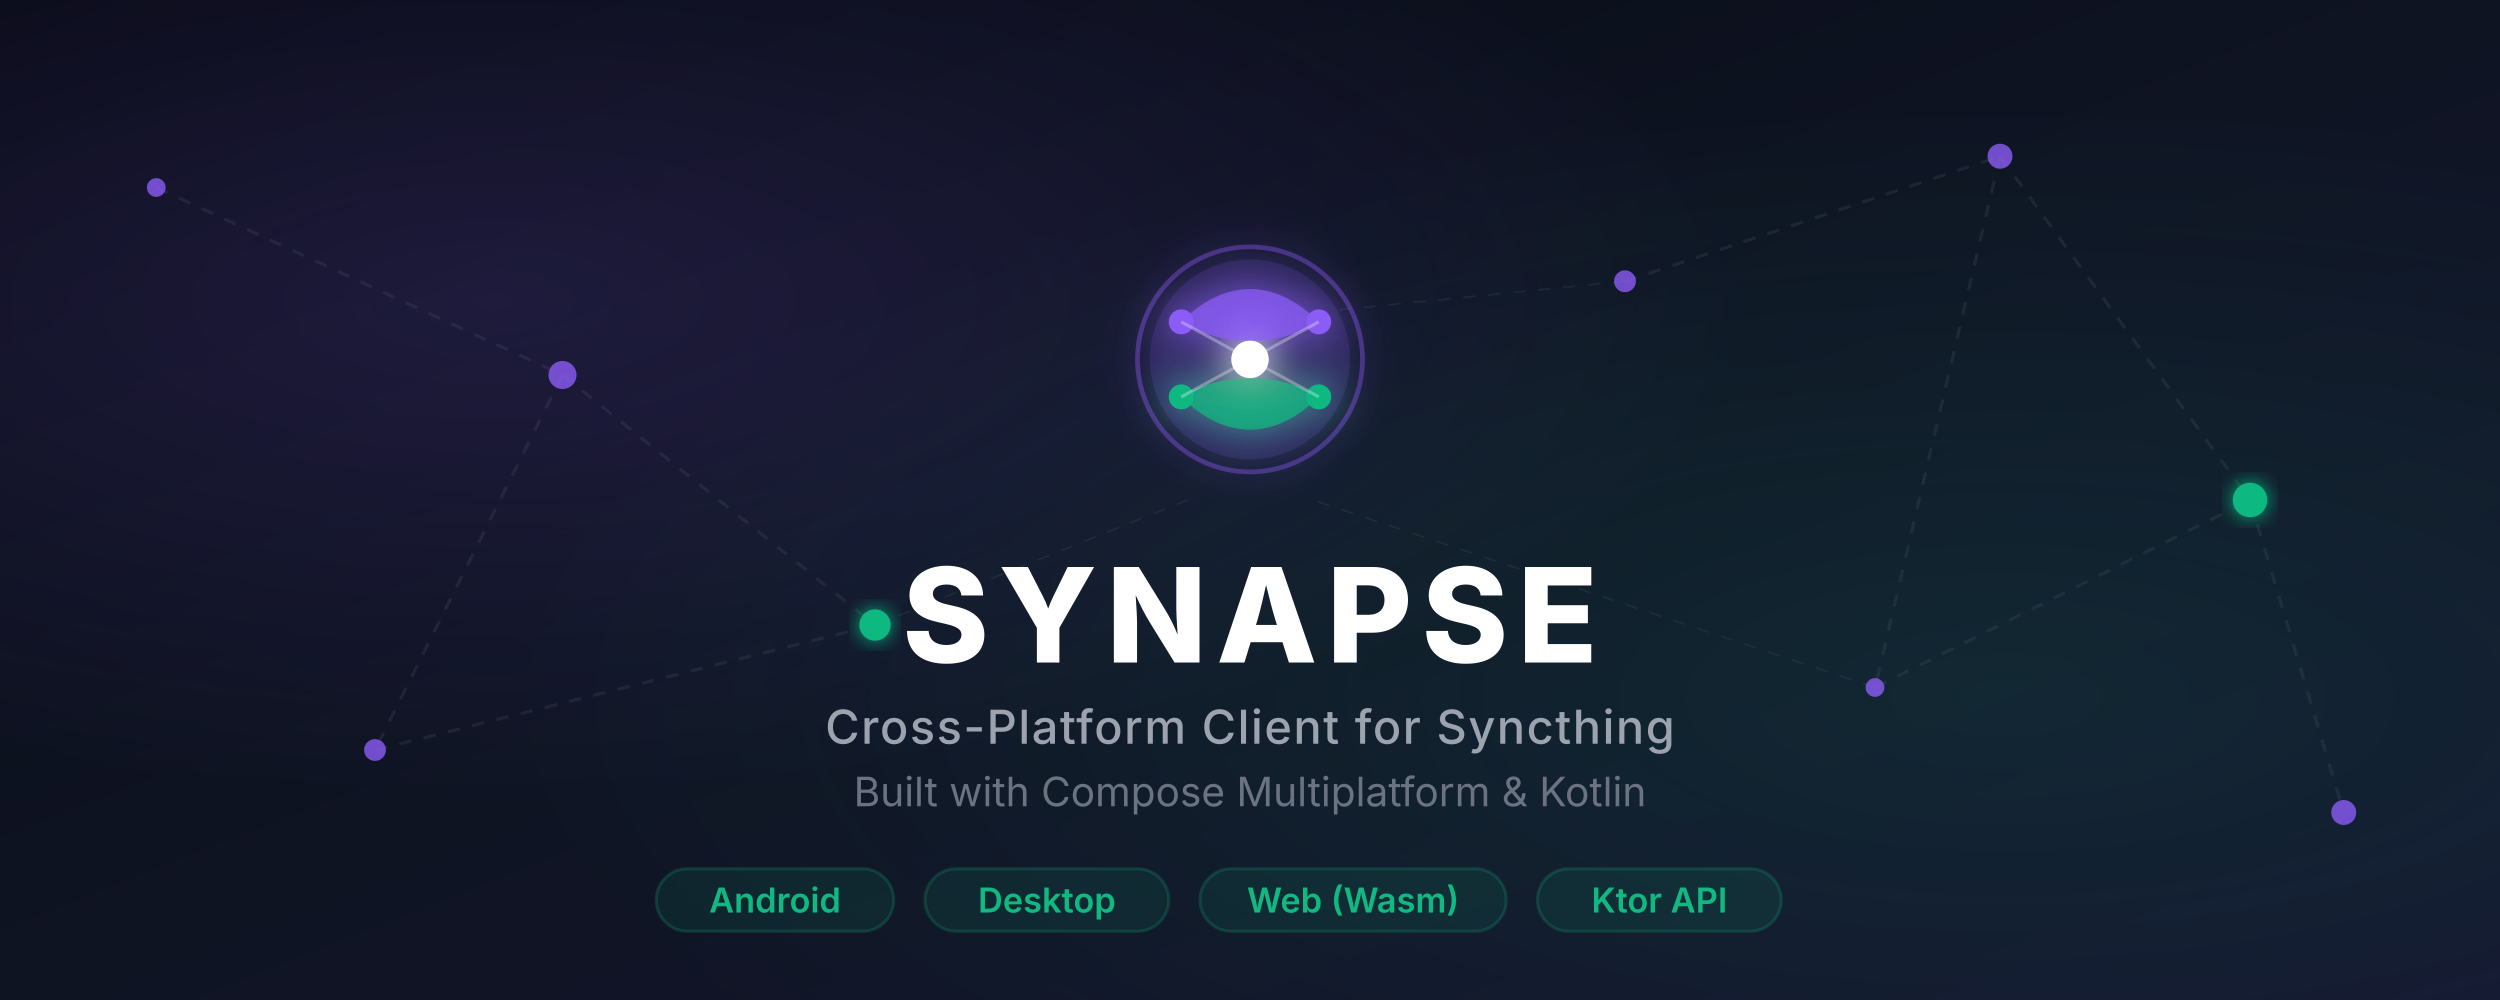
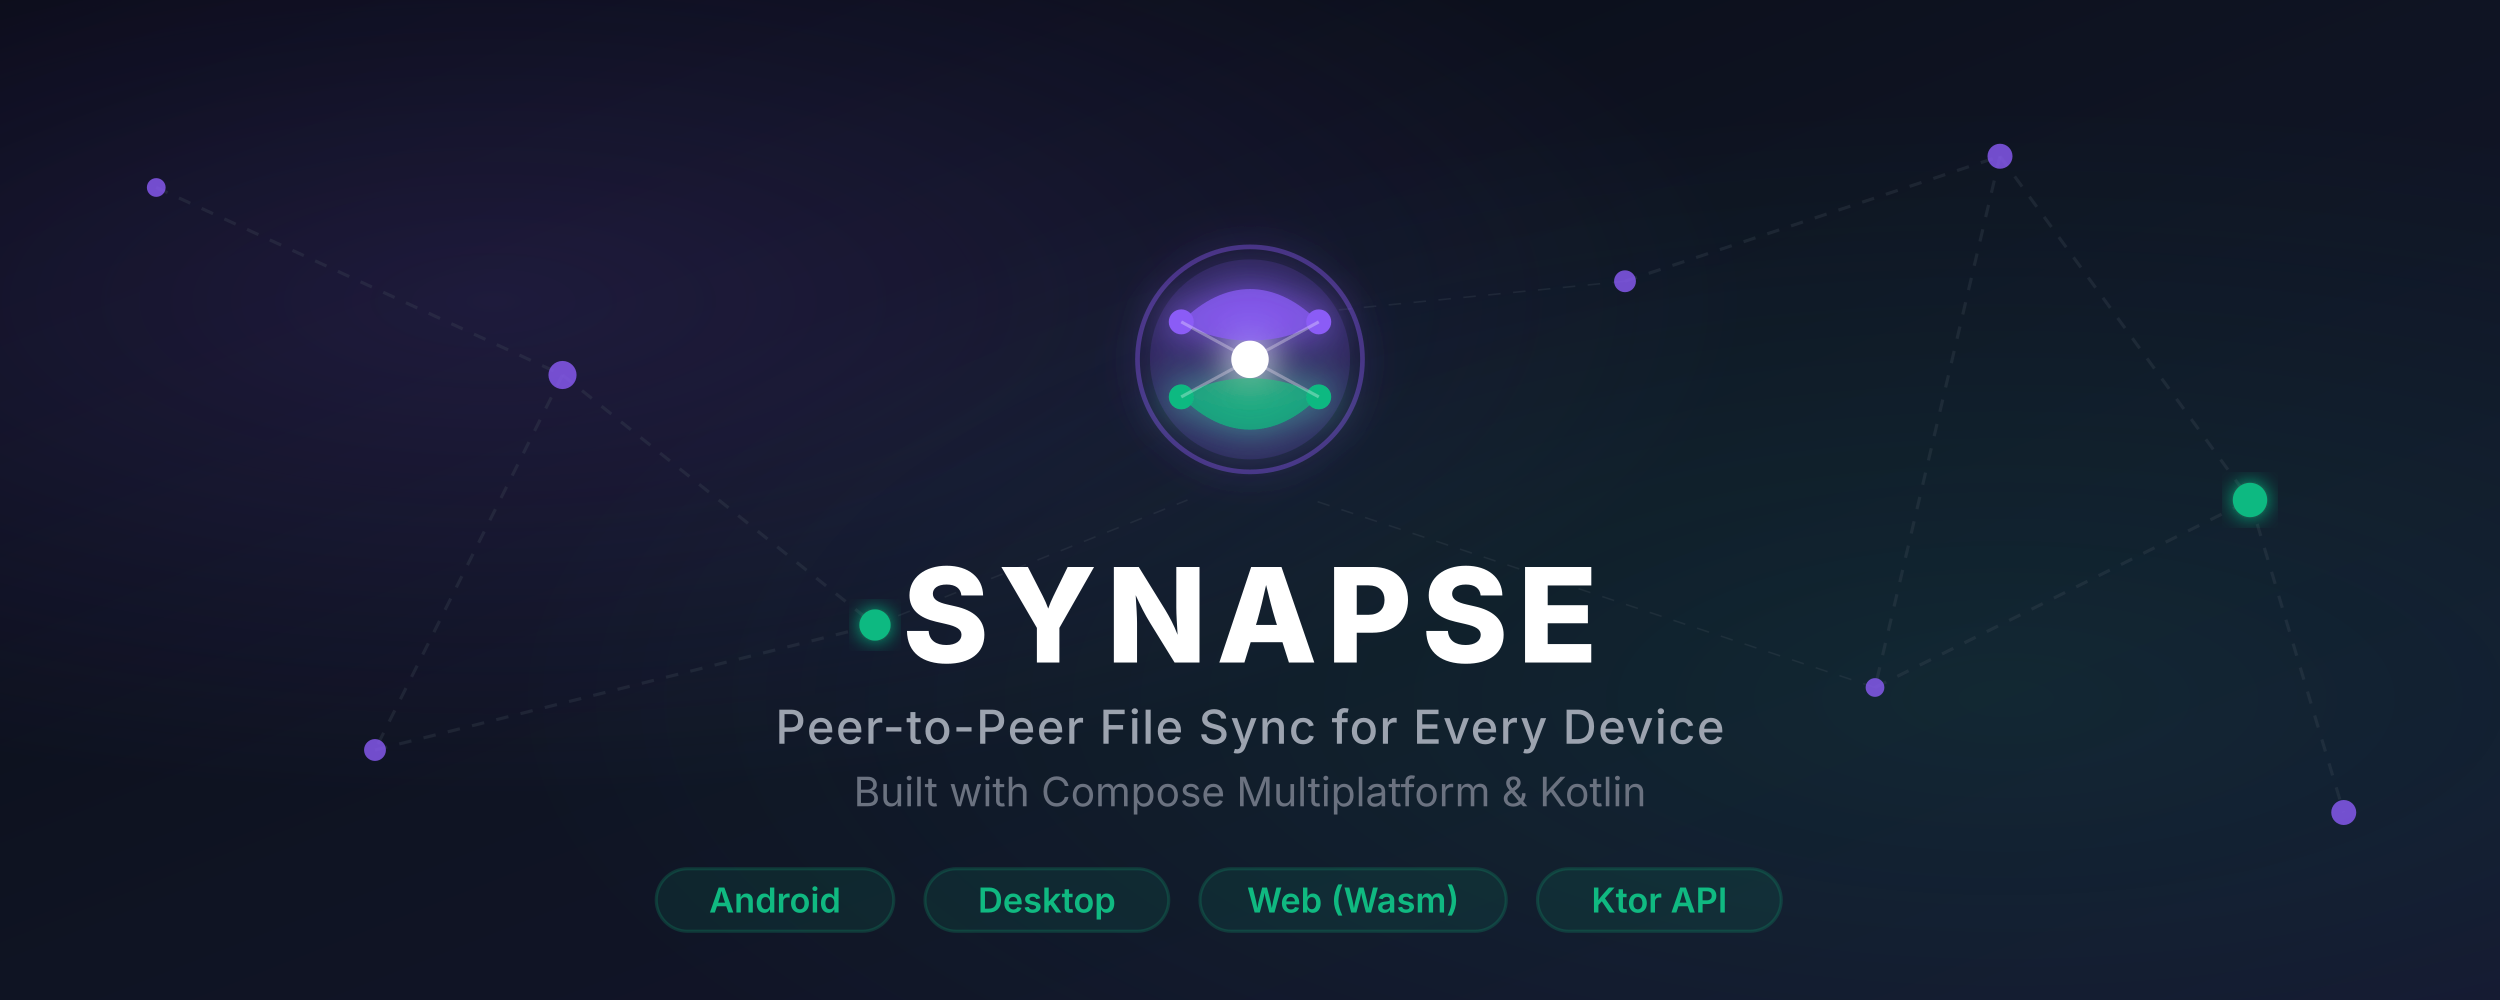
<svg xmlns="http://www.w3.org/2000/svg" viewBox="0 0 800 320" width="100%" height="100%">
  <defs>
    <linearGradient id="bg-grad" x1="0%" y1="0%" x2="100%" y2="100%">
      <stop offset="0%" stop-color="#070A13" />
      <stop offset="50%" stop-color="#0F1423" />
      <stop offset="100%" stop-color="#15132E" />
    </linearGradient>
    <radialGradient id="glow-purple" cx="20%" cy="30%" r="50%">
      <stop offset="0%" stop-color="#8B5CF6" stop-opacity="0.15" />
      <stop offset="100%" stop-color="#8B5CF6" stop-opacity="0" />
    </radialGradient>
    <radialGradient id="glow-emerald" cx="80%" cy="70%" r="60%">
      <stop offset="0%" stop-color="#10B981" stop-opacity="0.12" />
      <stop offset="100%" stop-color="#10B981" stop-opacity="0" />
    </radialGradient>
    <filter id="glow-logo" x="-20%" y="-20%" width="140%" height="140%">
      <feGaussianBlur stdDeviation="6" result="blur" />
      <feComposite in="SourceGraphic" in2="blur" operator="over" />
    </filter>
    <filter id="glow-node" x="-30%" y="-30%" width="160%" height="160%">
      <feGaussianBlur stdDeviation="3" result="blur" />
      <feComposite in="SourceGraphic" in2="blur" operator="over" />
    </filter>
  </defs>
  <style>
    .title { font-family: 'Outfit', 'Inter', system-ui, -apple-system, sans-serif; font-weight: 800; font-size: 42px; fill: #FFFFFF; letter-spacing: 3px; }
    .subtitle { font-family: 'Inter', system-ui, -apple-system, sans-serif; font-weight: 500; font-size: 15px; fill: #9CA3AF; letter-spacing: 0.5px; }
    .tagline { font-family: 'Inter', system-ui, -apple-system, sans-serif; font-weight: 400; font-size: 13px; fill: #6B7280; }
    .badge-text { font-family: 'Inter', system-ui, -apple-system, sans-serif; font-weight: 600; font-size: 11px; fill: #10B981; }
    .badge-bg { fill: #10B981; fill-opacity: 0.1; stroke: #10B981; stroke-opacity: 0.2; stroke-width: 1px; }
    .conn-line { stroke: #4B5563; stroke-opacity: 0.25; stroke-dasharray: 4 4; }
    .network-node { fill: #8B5CF6; fill-opacity: 0.8; }
    .network-node-active { fill: #10B981; filter: url(#glow-node); }
    .pulse { animation: blink 3s infinite ease-in-out; }
    @keyframes blink { 0%, 100% { opacity: 0.3; } 50% { opacity: 1; } }
  </style>
  <rect width="800" height="320" fill="url(#bg-grad)" />
  <rect width="800" height="320" fill="url(#glow-purple)" />
  <rect width="800" height="320" fill="url(#glow-emerald)" />
  <g class="pulse">
    <line x1="50" y1="60" x2="180" y2="120" class="conn-line" />
    <line x1="180" y1="120" x2="120" y2="240" class="conn-line" />
    <line x1="120" y1="240" x2="280" y2="200" class="conn-line" />
    <line x1="180" y1="120" x2="280" y2="200" class="conn-line" />
    <line x1="520" y1="90" x2="640" y2="50" class="conn-line" />
    <line x1="640" y1="50" x2="720" y2="160" class="conn-line" />
    <line x1="640" y1="50" x2="600" y2="220" class="conn-line" />
    <line x1="600" y1="220" x2="720" y2="160" class="conn-line" />
    <line x1="720" y1="160" x2="750" y2="260" class="conn-line" />
    <line x1="280" y1="200" x2="380" y2="160" class="conn-line" stroke-width="0.5" />
    <line x1="600" y1="220" x2="420" y2="160" class="conn-line" stroke-width="0.5" />
    <line x1="520" y1="90" x2="420" y2="100" class="conn-line" stroke-width="0.5" />
  </g>
  <g>
    <circle cx="50" cy="60" r="3" class="network-node" />
    <circle cx="180" cy="120" r="4.5" class="network-node" />
    <circle cx="120" cy="240" r="3.5" class="network-node" />
    <circle cx="280" cy="200" r="5" class="network-node-active" />
    <circle cx="520" cy="90" r="3.5" class="network-node" />
    <circle cx="640" cy="50" r="4" class="network-node" />
    <circle cx="720" cy="160" r="5.5" class="network-node-active" />
    <circle cx="600" cy="220" r="3" class="network-node" />
    <circle cx="750" cy="260" r="4" class="network-node" />
  </g>
  <g transform="translate(400, 115)" filter="url(#glow-logo)">
    <circle cx="0" cy="0" r="32" fill="#8B5CF6" fill-opacity="0.15" />
    <circle cx="0" cy="0" r="36" fill="none" stroke="#8B5CF6" stroke-width="1.5" stroke-opacity="0.4" />
    <path d="M -22 -12 C -8 -26, 8 -26, 22 -12 C 10 -4, -10 -4, -22 -12 Z" fill="#8B5CF6" fill-opacity="0.75" />
    <path d="M 22 12 C 8 26, -8 26, -22 12 C -10 4, 10 4, 22 12 Z" fill="#10B981" fill-opacity="0.75" />
    <circle cx="-22" cy="-12" r="4" fill="#8B5CF6" />
    <circle cx="22" cy="-12" r="4" fill="#8B5CF6" />
    <circle cx="-22" cy="12" r="4" fill="#10B981" />
    <circle cx="22" cy="12" r="4" fill="#10B981" />
    <line x1="-22" y1="-12" x2="22" y2="12" stroke="#FFFFFF" stroke-opacity="0.3" stroke-width="1" />
    <line x1="22" y1="-12" x2="-22" y2="12" stroke="#FFFFFF" stroke-opacity="0.3" stroke-width="1" />
    <circle cx="0" cy="0" r="6" fill="#FFFFFF" />
  </g>
  <text x="400" y="212" text-anchor="middle" class="title">SYNAPSE</text>
-   <text x="400" y="238" text-anchor="middle" class="subtitle">Cross-Platform Client for Syncthing</text>
+   <text x="400" y="238" text-anchor="middle" class="subtitle">Peer-to-Peer File Sync for Every Device</text>
  <text x="400" y="258" text-anchor="middle" class="tagline">Built with Compose Multiplatform &amp; Kotlin</text>
  <g transform="translate(210, 278)">
    <g transform="translate(0, 0)">
      <rect width="76" height="20" rx="10" class="badge-bg" />
      <text x="38" y="14" text-anchor="middle" class="badge-text">Android</text>
    </g>
    <g transform="translate(86, 0)">
      <rect width="78" height="20" rx="10" class="badge-bg" />
      <text x="39" y="14" text-anchor="middle" class="badge-text">Desktop</text>
    </g>
    <g transform="translate(174, 0)">
      <rect width="98" height="20" rx="10" class="badge-bg" />
      <text x="49" y="14" text-anchor="middle" class="badge-text">Web (Wasm)</text>
    </g>
    <g transform="translate(282, 0)">
      <rect width="78" height="20" rx="10" class="badge-bg" />
      <text x="39" y="14" text-anchor="middle" class="badge-text">Ktor API</text>
    </g>
  </g>
</svg>
